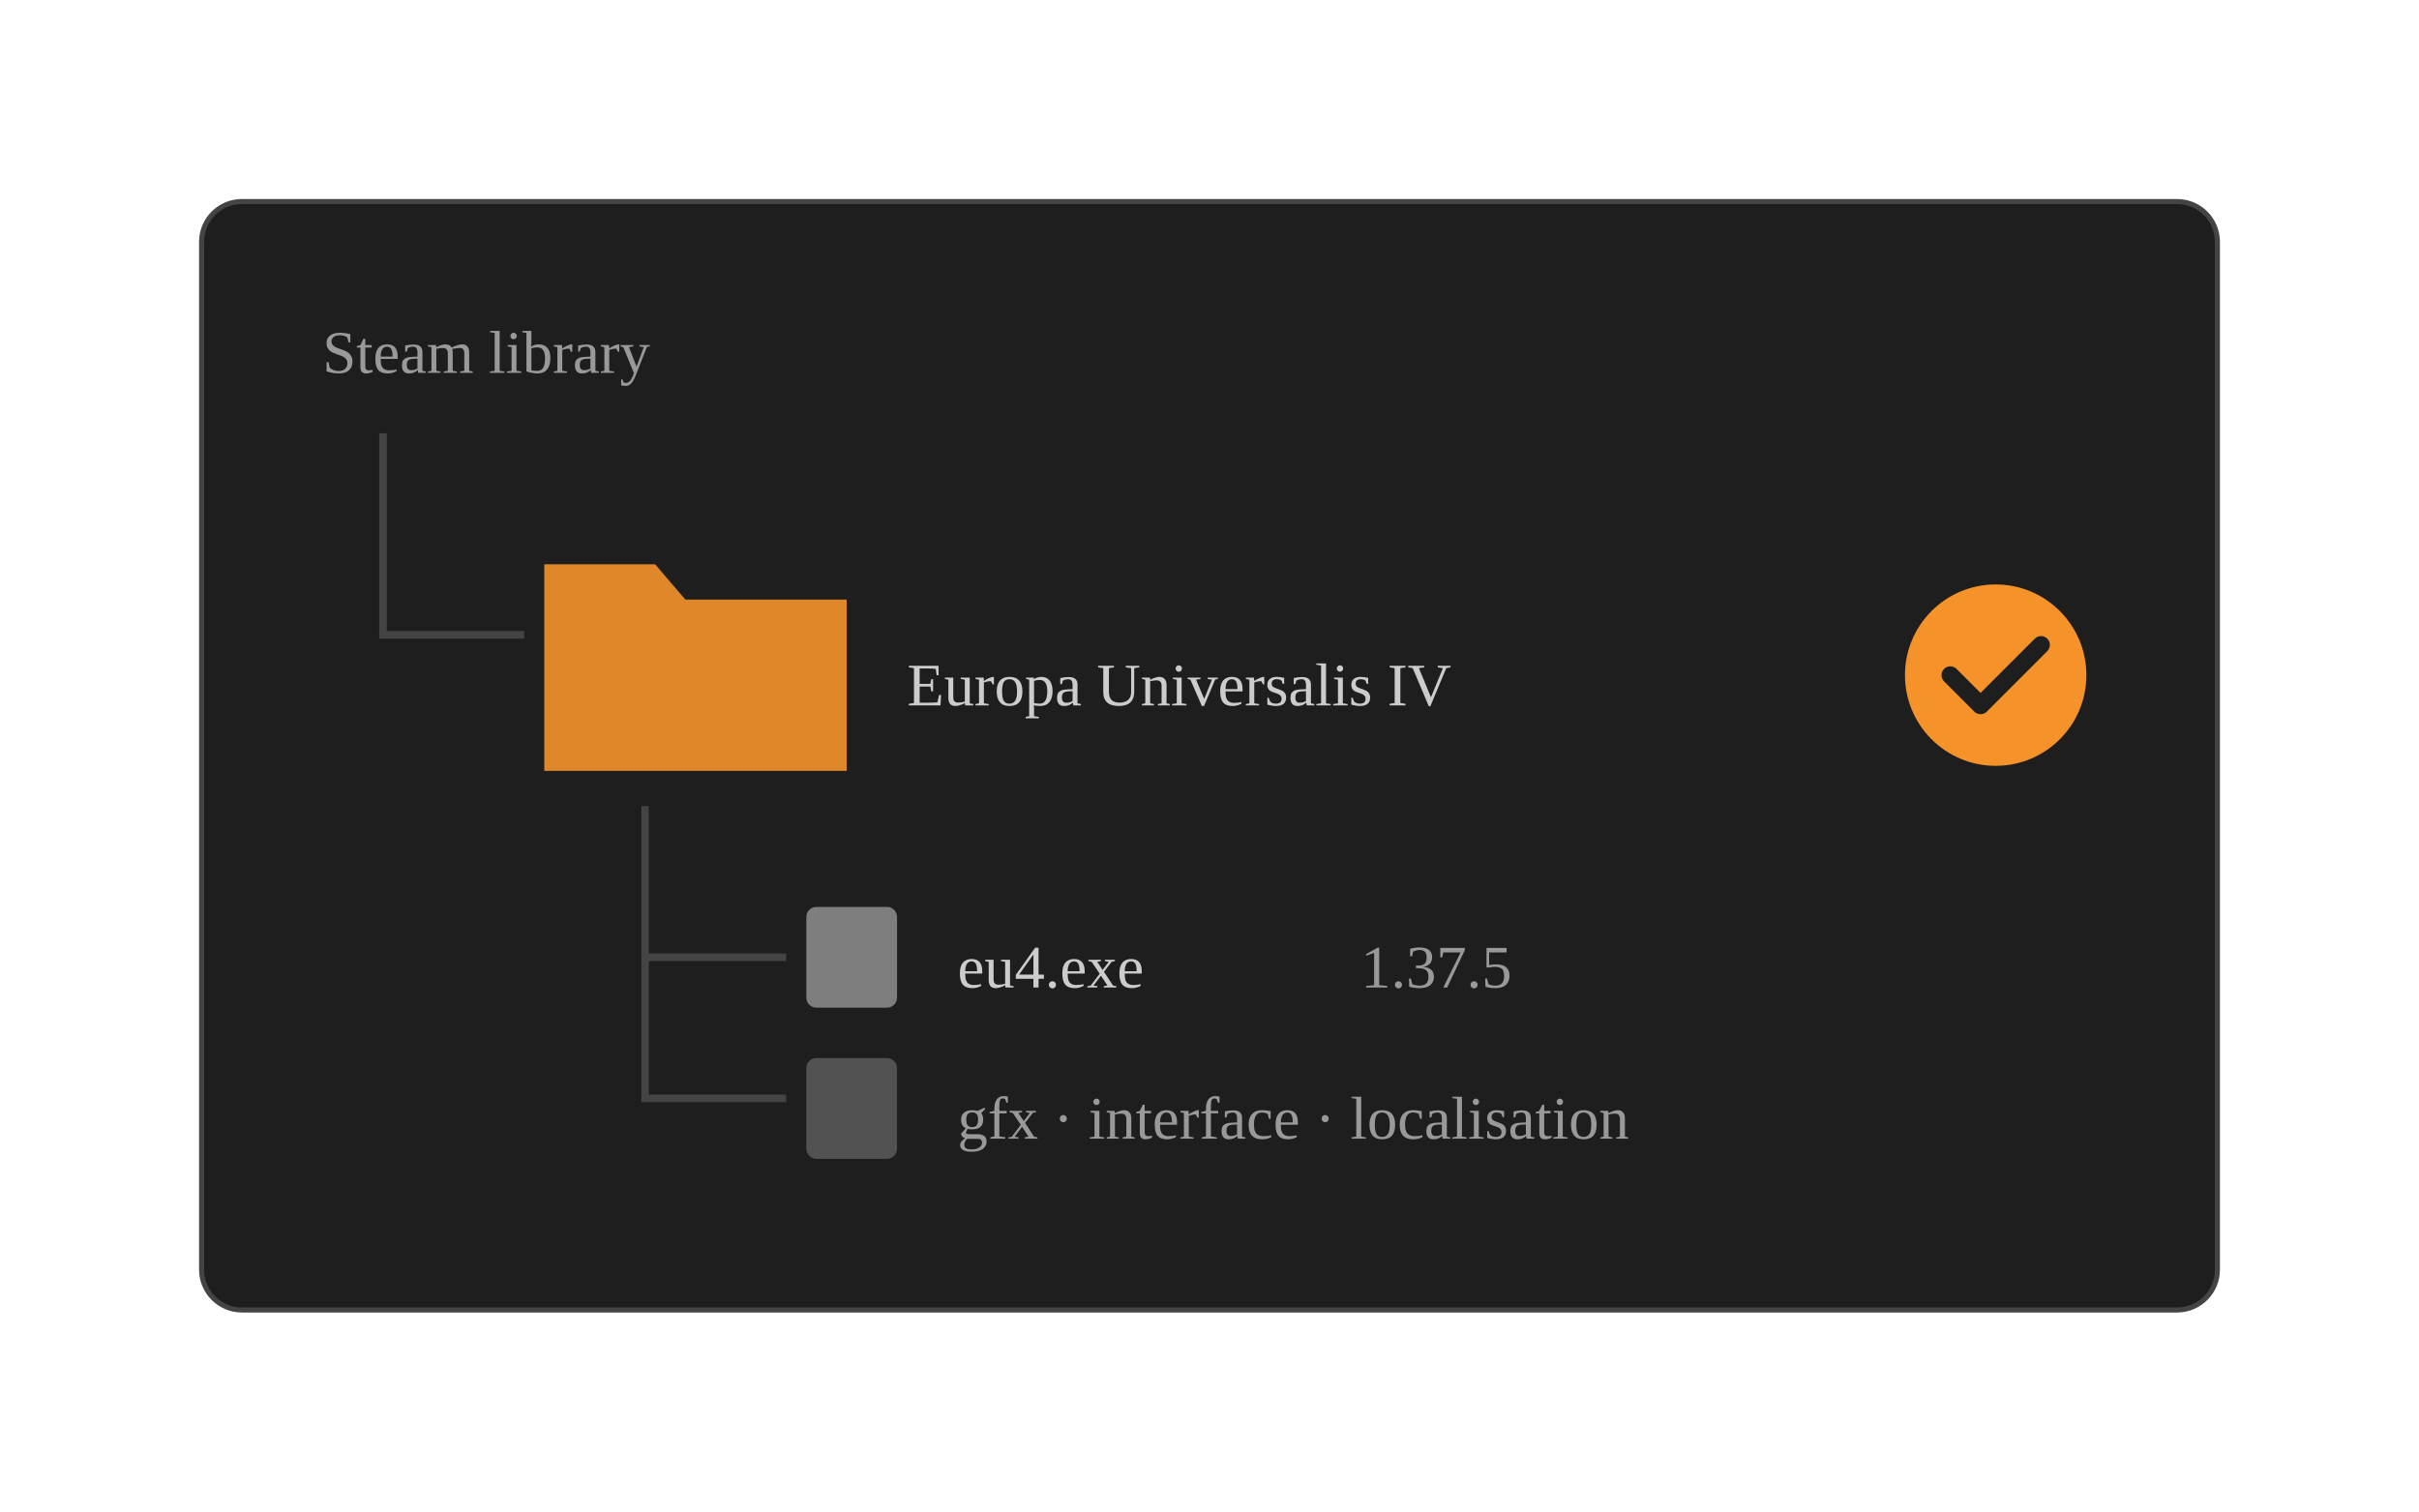
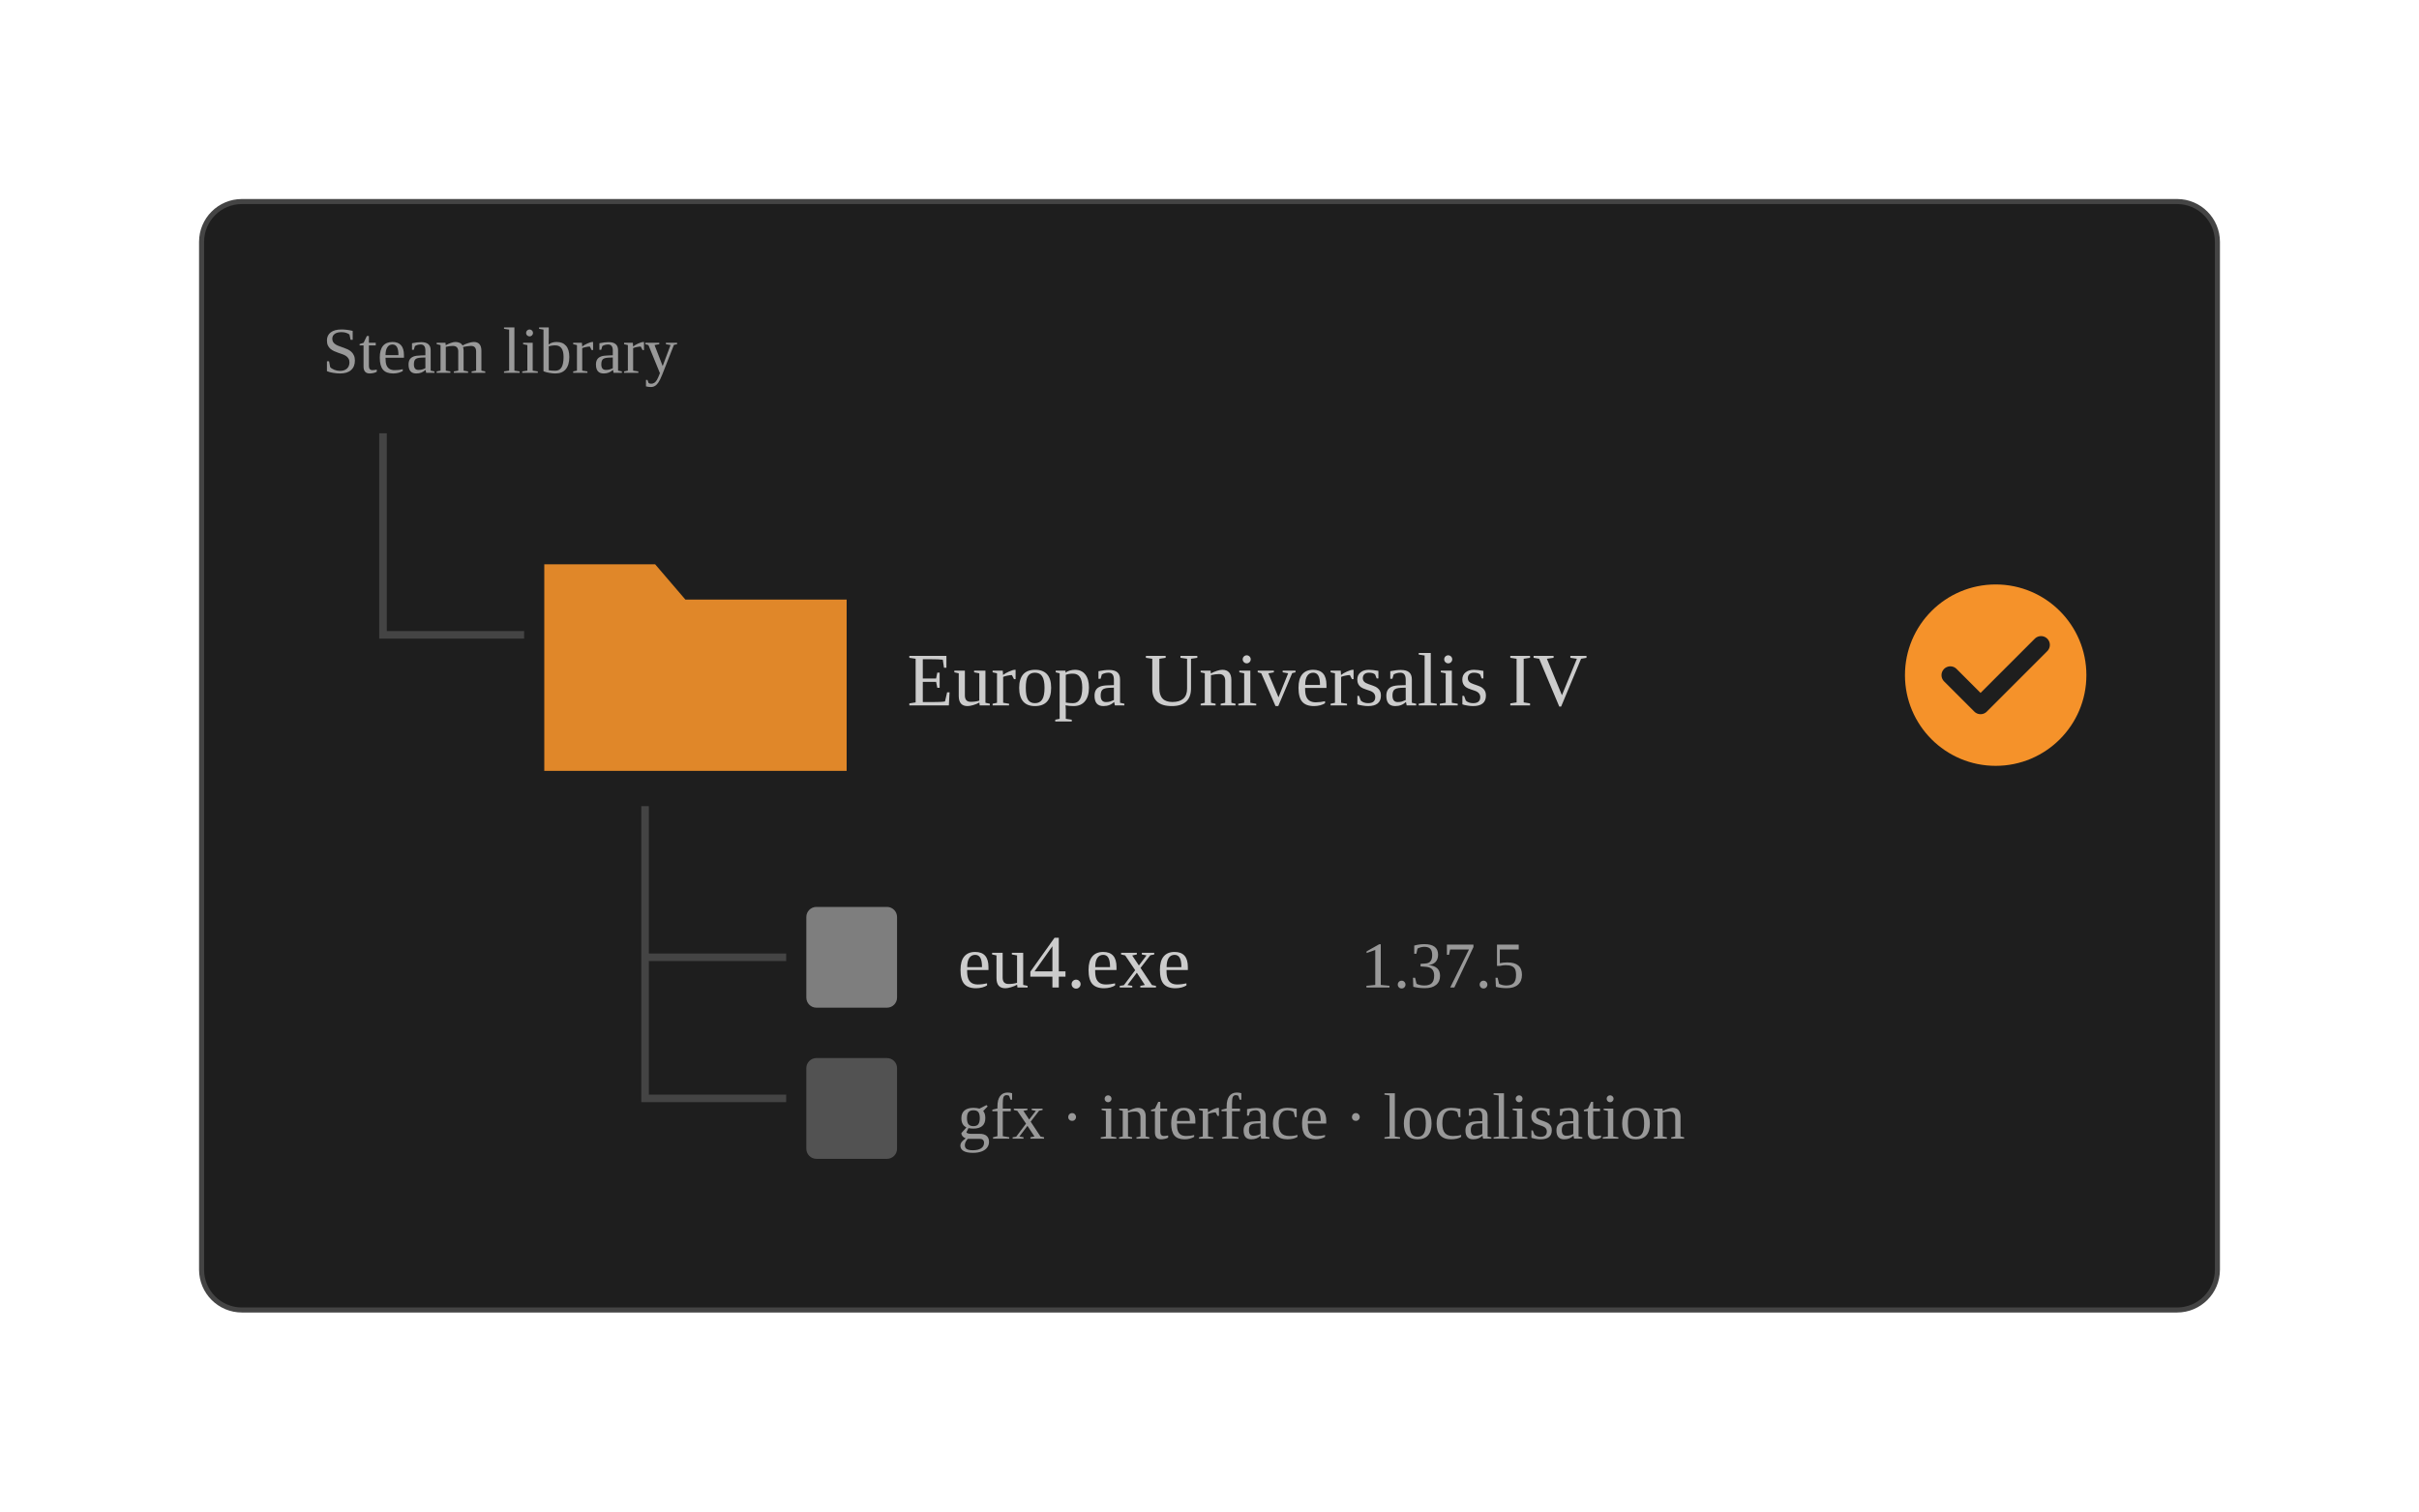
<svg xmlns="http://www.w3.org/2000/svg" viewBox="0 0 480 300" role="img" aria-label="A game folder found through Steam, holding eu4.exe">
-   <style>
-     .panel { fill: var(--vscode-editor-background, #1e1e1e); stroke: var(--vscode-panel-border, #444); }
-     .text { fill: var(--vscode-foreground, #ccc); font: 15px var(--vscode-font-family, sans-serif); }
-     .muted { fill: var(--vscode-descriptionForeground, #999); font: 13px var(--vscode-font-family, sans-serif); }
-     .accent { fill: #f5922a; }
-     .line { stroke: var(--vscode-panel-border, #444); stroke-width: 1.5; fill: none; }
-   </style>
-   <rect class="panel" x="40" y="40" width="400" height="220" rx="8" />
-   <text class="muted" x="64" y="74">Steam library</text>
-   <path class="line" d="M76 86v40h28" />
-   <path class="accent" d="M108 112h22l6 7h32v34h-60z" opacity=".9" />
-   <text class="text" x="180" y="140">Europa Universalis IV</text>
-   <path class="line" d="M128 160v58h28M128 190h28" />
+   <rect fill="var(--vscode-editor-background, #1e1e1e)" stroke="var(--vscode-panel-border, #444)" x="40" y="40" width="400" height="220" rx="8" />
+   <text fill="var(--vscode-descriptionForeground, #999)" font-size="13" font-family="var(--vscode-font-family, sans-serif)" x="64" y="74">Steam library</text>
+   <path stroke="var(--vscode-panel-border, #444)" stroke-width="1.5" fill="none" d="M76 86v40h28" />
+   <path fill="#f5922a" d="M108 112h22l6 7h32v34h-60z" opacity=".9" />
+   <text fill="var(--vscode-foreground, #ccc)" font-size="15" font-family="var(--vscode-font-family, sans-serif)" x="180" y="140">Europa Universalis IV</text>
+   <path stroke="var(--vscode-panel-border, #444)" stroke-width="1.5" fill="none" d="M128 160v58h28M128 190h28" />
  <rect x="160" y="180" width="18" height="20" rx="2" fill="var(--vscode-foreground, #ccc)" opacity=".55" />
-   <text class="text" x="190" y="196">eu4.exe</text>
-   <text class="muted" x="270" y="196">1.37.5</text>
+   <text fill="var(--vscode-foreground, #ccc)" font-size="15" font-family="var(--vscode-font-family, sans-serif)" x="190" y="196">eu4.exe</text>
+   <text fill="var(--vscode-descriptionForeground, #999)" font-size="13" font-family="var(--vscode-font-family, sans-serif)" x="270" y="196">1.37.5</text>
  <rect x="160" y="210" width="18" height="20" rx="2" fill="var(--vscode-foreground, #ccc)" opacity=".3" />
-   <text class="muted" x="190" y="226">gfx · interface · localisation</text>
-   <circle class="accent" cx="396" cy="134" r="18" />
+   <text fill="var(--vscode-descriptionForeground, #999)" font-size="13" font-family="var(--vscode-font-family, sans-serif)" x="190" y="226">gfx · interface · localisation</text>
+   <circle fill="#f5922a" cx="396" cy="134" r="18" />
  <path d="m387 134 6 6 12-12" stroke="var(--vscode-editor-background, #1e1e1e)" stroke-width="3.5" fill="none" stroke-linecap="round" stroke-linejoin="round" />
</svg>
